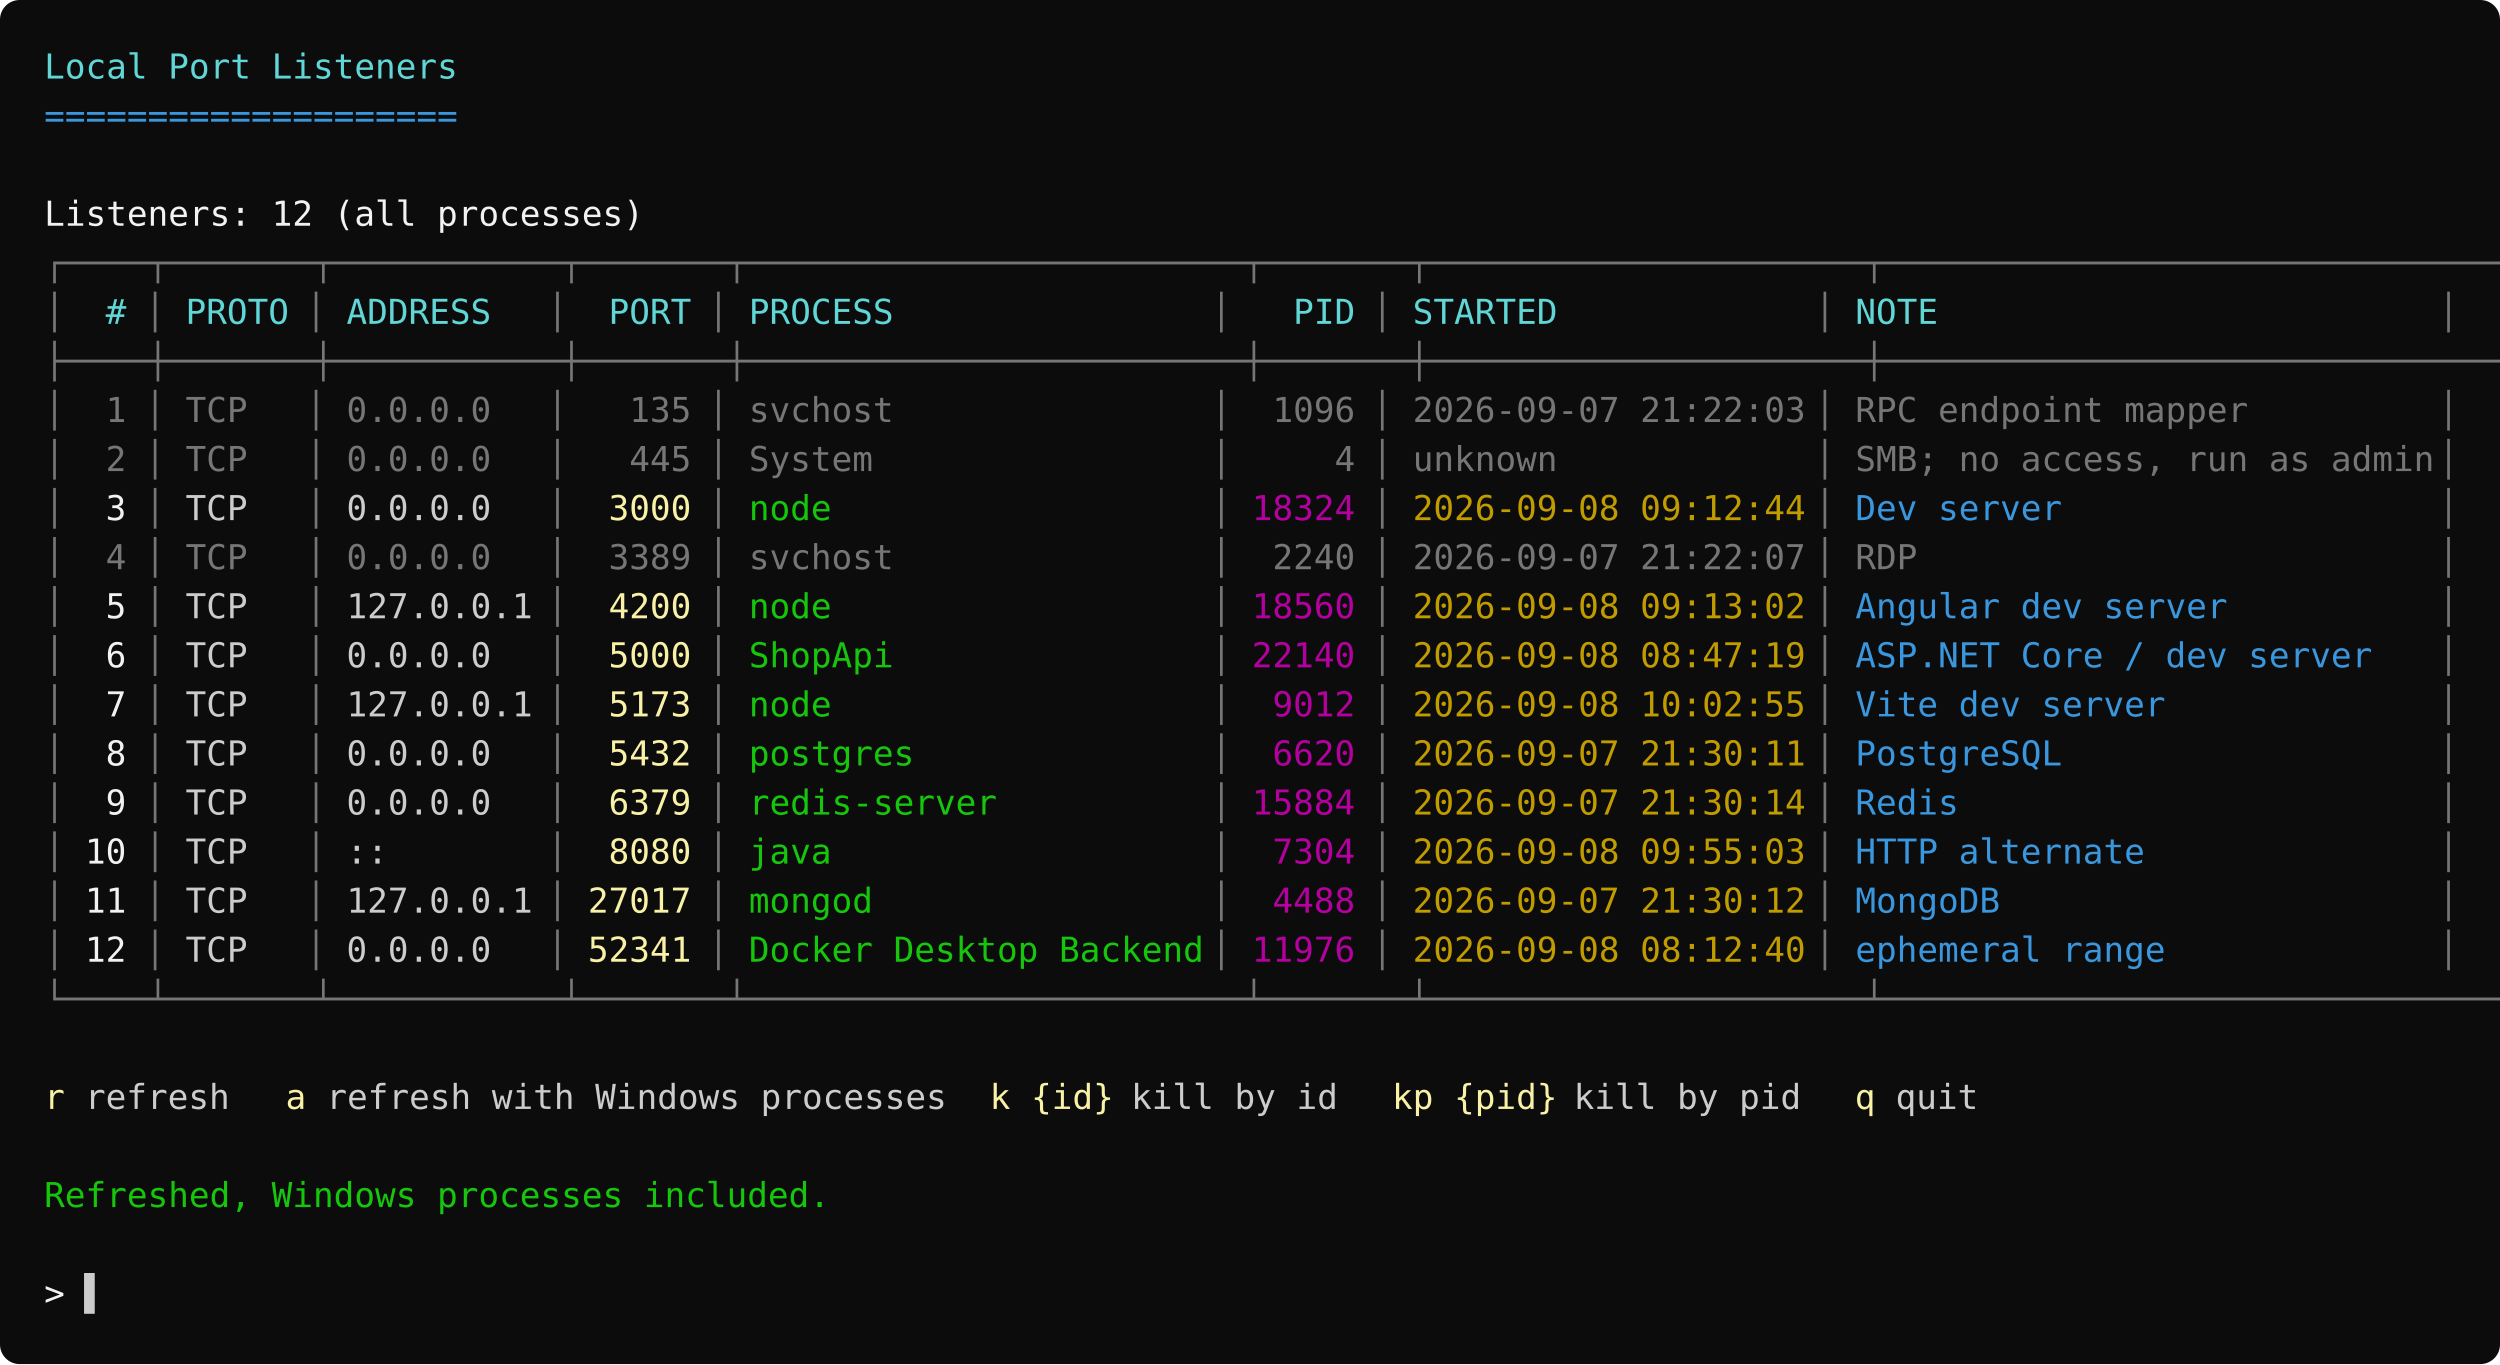
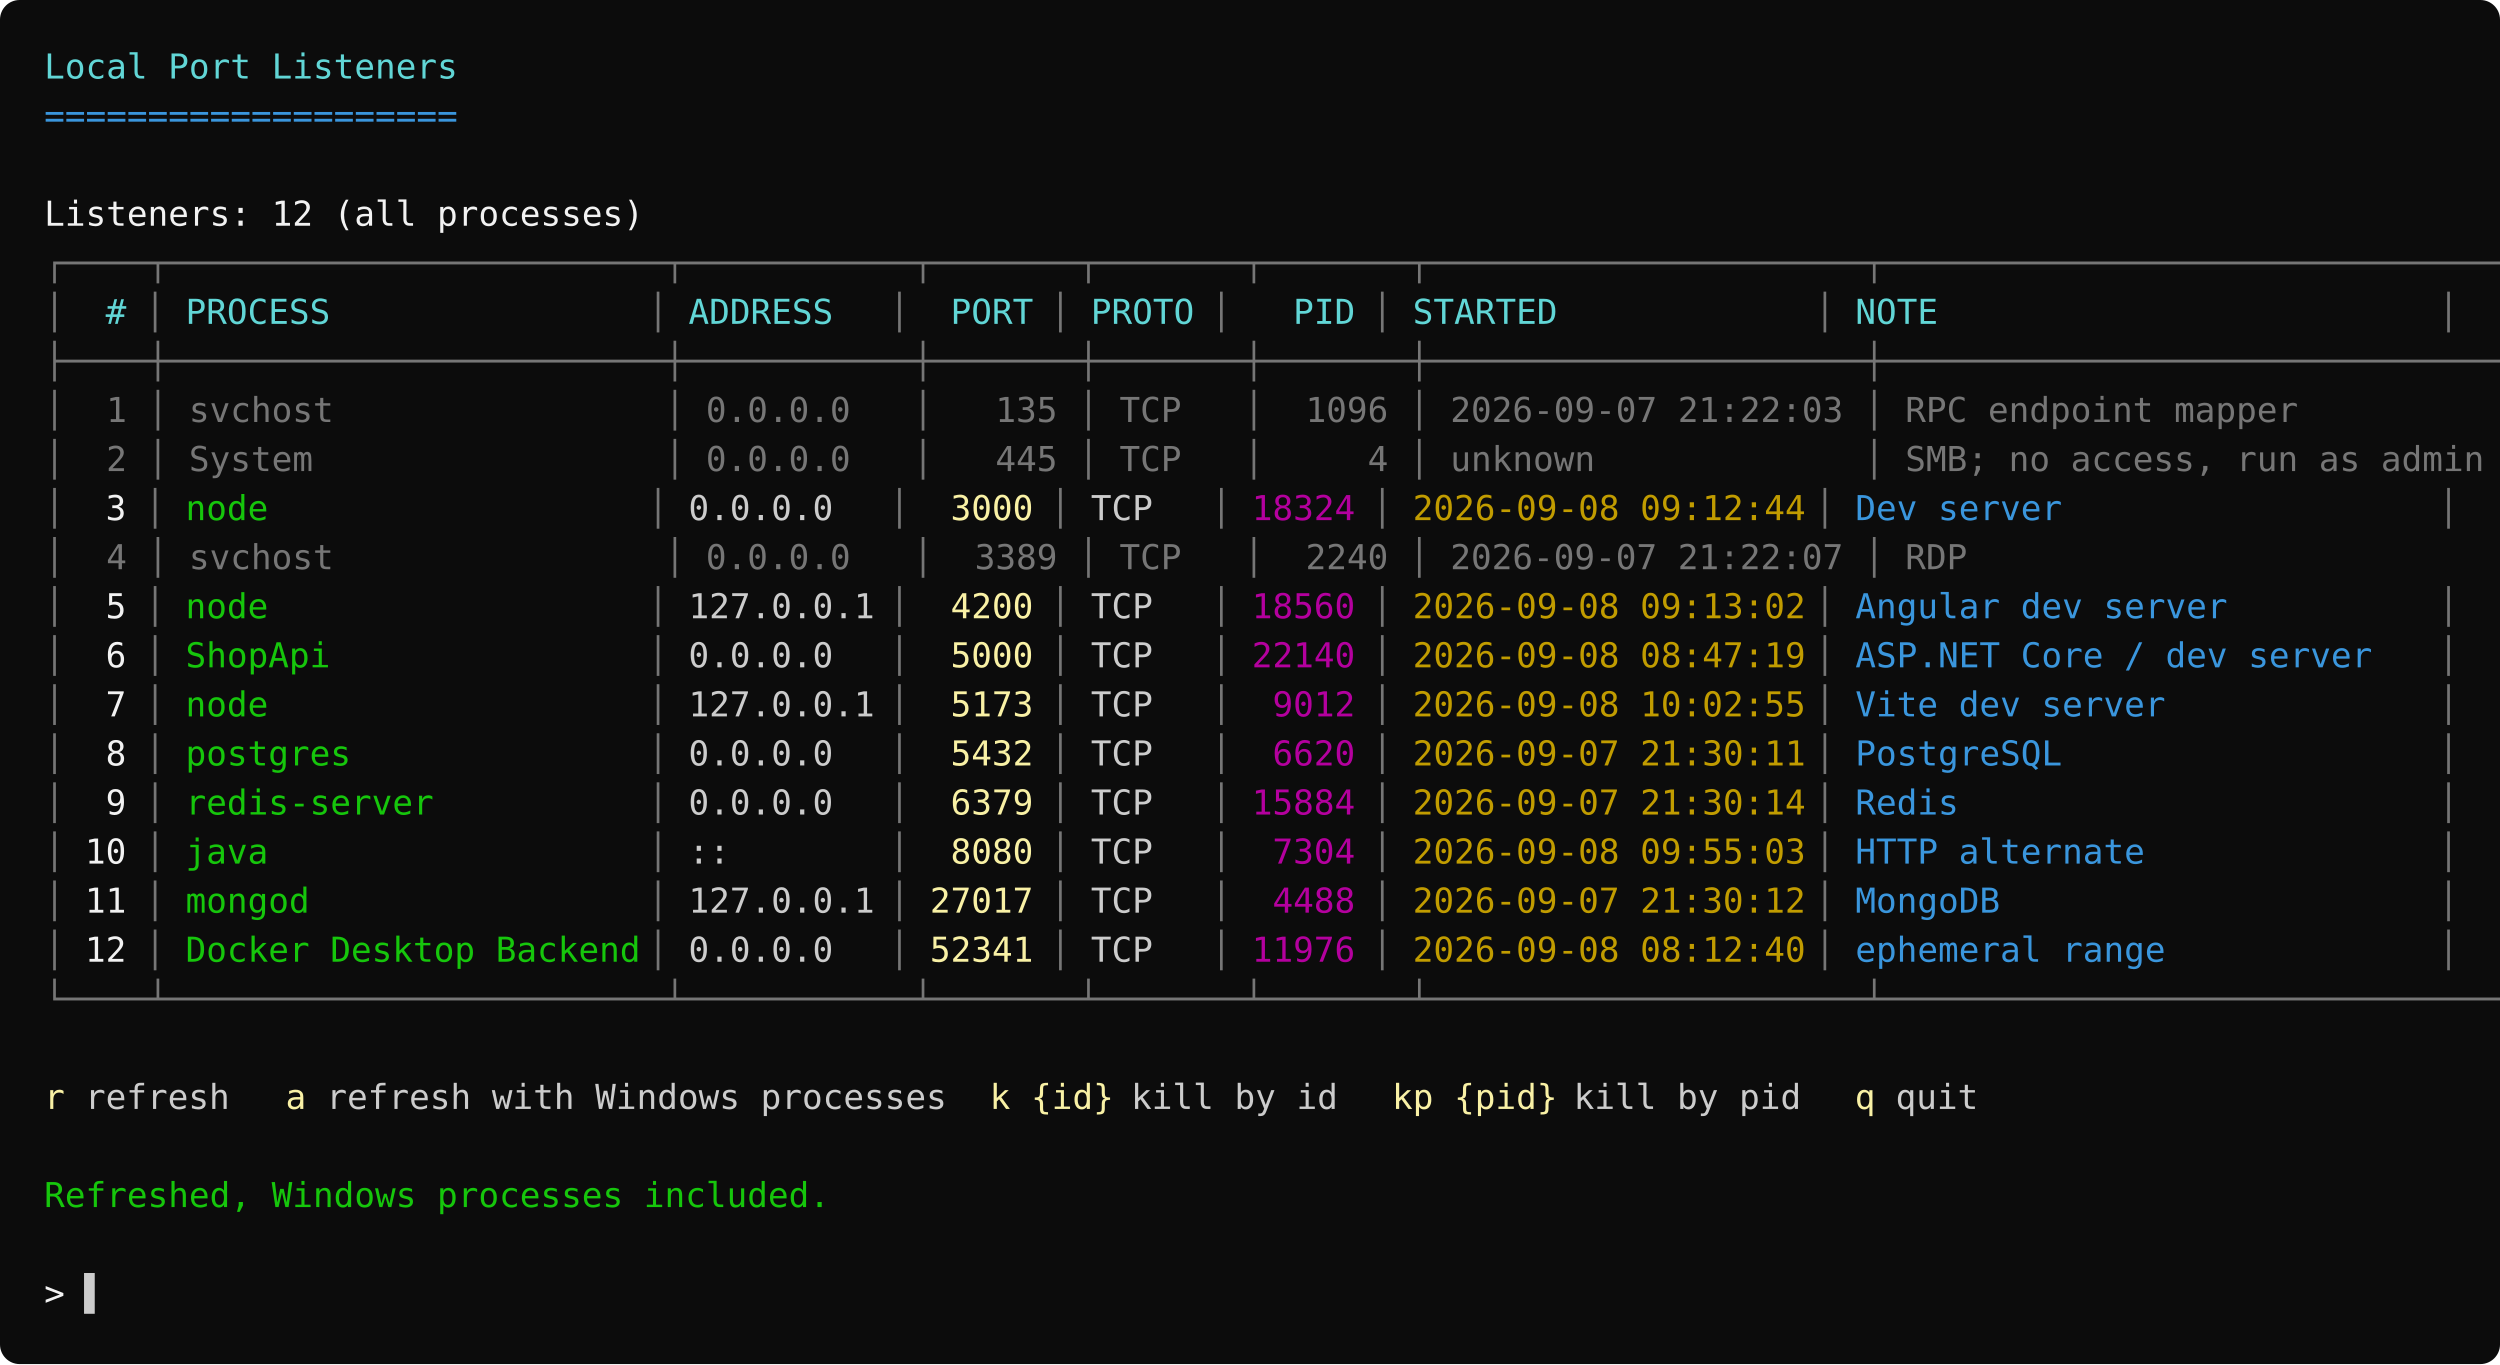
<svg xmlns="http://www.w3.org/2000/svg" width="1019" height="556" viewBox="0 0 1019 556" font-family="Consolas, 'DejaVu Sans Mono', 'Courier New', monospace" font-size="14">
  <rect width="1019" height="556" rx="8" fill="#0C0C0C" />
  <text y="32">
    <tspan x="18.0" textLength="164.0" lengthAdjust="spacing" fill="#61D6D6" xml:space="preserve">Local Port Listeners</tspan>
  </text>
  <text y="52">
    <tspan x="18.0" textLength="164.0" lengthAdjust="spacing" fill="#3A96DD" xml:space="preserve">====================</tspan>
  </text>
  <text y="92">
    <tspan x="18.0" textLength="237.8" lengthAdjust="spacing" fill="#F2F2F2" xml:space="preserve">Listeners: 12 (all processes)</tspan>
  </text>
  <text y="112">
-     <tspan x="18.0" textLength="984.0" lengthAdjust="spacingAndGlyphs" fill="#767676" xml:space="preserve">┌────┬───────┬───────────┬───────┬────────────────────────┬───────┬─────────────────────┬──────────────────────────────┐</tspan>
+     <tspan x="18.0" textLength="984.0" lengthAdjust="spacingAndGlyphs" fill="#767676" xml:space="preserve">┌────┬────────────────────────┬───────────┬───────┬───────┬───────┬─────────────────────┬──────────────────────────────┐</tspan>
  </text>
  <text y="132">
    <tspan x="18.0" textLength="8.2" lengthAdjust="spacing" fill="#767676" xml:space="preserve">│</tspan>
    <tspan x="26.2" textLength="32.8" lengthAdjust="spacing" fill="#61D6D6" xml:space="preserve">  # </tspan>
    <tspan x="59.0" textLength="8.2" lengthAdjust="spacing" fill="#767676" xml:space="preserve">│</tspan>
-     <tspan x="67.2" textLength="57.4" lengthAdjust="spacing" fill="#61D6D6" xml:space="preserve"> PROTO </tspan>
-     <tspan x="124.6" textLength="8.2" lengthAdjust="spacing" fill="#767676" xml:space="preserve">│</tspan>
-     <tspan x="132.8" textLength="90.2" lengthAdjust="spacing" fill="#61D6D6" xml:space="preserve"> ADDRESS   </tspan>
-     <tspan x="223.0" textLength="8.2" lengthAdjust="spacing" fill="#767676" xml:space="preserve">│</tspan>
-     <tspan x="231.2" textLength="57.4" lengthAdjust="spacing" fill="#61D6D6" xml:space="preserve">  PORT </tspan>
-     <tspan x="288.6" textLength="8.2" lengthAdjust="spacing" fill="#767676" xml:space="preserve">│</tspan>
-     <tspan x="296.8" textLength="196.8" lengthAdjust="spacing" fill="#61D6D6" xml:space="preserve"> PROCESS                </tspan>
+     <tspan x="67.2" textLength="196.8" lengthAdjust="spacing" fill="#61D6D6" xml:space="preserve"> PROCESS                </tspan>
+     <tspan x="264.0" textLength="8.2" lengthAdjust="spacing" fill="#767676" xml:space="preserve">│</tspan>
+     <tspan x="272.2" textLength="90.2" lengthAdjust="spacing" fill="#61D6D6" xml:space="preserve"> ADDRESS   </tspan>
+     <tspan x="362.4" textLength="8.2" lengthAdjust="spacing" fill="#767676" xml:space="preserve">│</tspan>
+     <tspan x="370.6" textLength="57.4" lengthAdjust="spacing" fill="#61D6D6" xml:space="preserve">  PORT </tspan>
+     <tspan x="428.0" textLength="8.2" lengthAdjust="spacing" fill="#767676" xml:space="preserve">│</tspan>
+     <tspan x="436.2" textLength="57.4" lengthAdjust="spacing" fill="#61D6D6" xml:space="preserve"> PROTO </tspan>
    <tspan x="493.6" textLength="8.2" lengthAdjust="spacing" fill="#767676" xml:space="preserve">│</tspan>
    <tspan x="501.8" textLength="57.4" lengthAdjust="spacing" fill="#61D6D6" xml:space="preserve">   PID </tspan>
    <tspan x="559.2" textLength="8.2" lengthAdjust="spacing" fill="#767676" xml:space="preserve">│</tspan>
    <tspan x="567.4" textLength="172.2" lengthAdjust="spacing" fill="#61D6D6" xml:space="preserve"> STARTED             </tspan>
    <tspan x="739.6" textLength="8.2" lengthAdjust="spacing" fill="#767676" xml:space="preserve">│</tspan>
    <tspan x="747.8" textLength="246.0" lengthAdjust="spacing" fill="#61D6D6" xml:space="preserve"> NOTE                         </tspan>
    <tspan x="993.8" textLength="8.2" lengthAdjust="spacing" fill="#767676" xml:space="preserve">│</tspan>
  </text>
  <text y="152">
-     <tspan x="18.0" textLength="984.0" lengthAdjust="spacingAndGlyphs" fill="#767676" xml:space="preserve">├────┼───────┼───────────┼───────┼────────────────────────┼───────┼─────────────────────┼──────────────────────────────┤</tspan>
+     <tspan x="18.0" textLength="984.0" lengthAdjust="spacingAndGlyphs" fill="#767676" xml:space="preserve">├────┼────────────────────────┼───────────┼───────┼───────┼───────┼─────────────────────┼──────────────────────────────┤</tspan>
  </text>
  <text y="172">
-     <tspan x="18.0" textLength="8.2" lengthAdjust="spacing" fill="#767676" xml:space="preserve">│</tspan>
-     <tspan x="26.2" textLength="32.8" lengthAdjust="spacing" fill="#767676" xml:space="preserve">  1 </tspan>
-     <tspan x="59.0" textLength="8.2" lengthAdjust="spacing" fill="#767676" xml:space="preserve">│</tspan>
-     <tspan x="67.2" textLength="57.4" lengthAdjust="spacing" fill="#767676" xml:space="preserve"> TCP   </tspan>
-     <tspan x="124.6" textLength="8.2" lengthAdjust="spacing" fill="#767676" xml:space="preserve">│</tspan>
-     <tspan x="132.8" textLength="90.2" lengthAdjust="spacing" fill="#767676" xml:space="preserve"> 0.0.0.0   </tspan>
-     <tspan x="223.0" textLength="8.2" lengthAdjust="spacing" fill="#767676" xml:space="preserve">│</tspan>
-     <tspan x="231.2" textLength="57.4" lengthAdjust="spacing" fill="#767676" xml:space="preserve">   135 </tspan>
-     <tspan x="288.6" textLength="8.2" lengthAdjust="spacing" fill="#767676" xml:space="preserve">│</tspan>
-     <tspan x="296.8" textLength="196.8" lengthAdjust="spacing" fill="#767676" xml:space="preserve"> svchost                </tspan>
-     <tspan x="493.6" textLength="8.2" lengthAdjust="spacing" fill="#767676" xml:space="preserve">│</tspan>
-     <tspan x="501.8" textLength="57.4" lengthAdjust="spacing" fill="#767676" xml:space="preserve">  1096 </tspan>
-     <tspan x="559.2" textLength="8.2" lengthAdjust="spacing" fill="#767676" xml:space="preserve">│</tspan>
-     <tspan x="567.4" textLength="172.2" lengthAdjust="spacing" fill="#767676" xml:space="preserve"> 2026-09-07 21:22:03 </tspan>
-     <tspan x="739.6" textLength="8.2" lengthAdjust="spacing" fill="#767676" xml:space="preserve">│</tspan>
-     <tspan x="747.8" textLength="246.0" lengthAdjust="spacing" fill="#767676" xml:space="preserve"> RPC endpoint mapper          </tspan>
-     <tspan x="993.8" textLength="8.2" lengthAdjust="spacing" fill="#767676" xml:space="preserve">│</tspan>
+     <tspan x="18.0" textLength="984.0" lengthAdjust="spacing" fill="#767676" xml:space="preserve">│  1 │ svchost                │ 0.0.0.0   │   135 │ TCP   │  1096 │ 2026-09-07 21:22:03 │ RPC endpoint mapper          │</tspan>
  </text>
  <text y="192">
-     <tspan x="18.0" textLength="8.2" lengthAdjust="spacing" fill="#767676" xml:space="preserve">│</tspan>
-     <tspan x="26.2" textLength="32.8" lengthAdjust="spacing" fill="#767676" xml:space="preserve">  2 </tspan>
-     <tspan x="59.0" textLength="8.2" lengthAdjust="spacing" fill="#767676" xml:space="preserve">│</tspan>
-     <tspan x="67.2" textLength="57.4" lengthAdjust="spacing" fill="#767676" xml:space="preserve"> TCP   </tspan>
-     <tspan x="124.6" textLength="8.2" lengthAdjust="spacing" fill="#767676" xml:space="preserve">│</tspan>
-     <tspan x="132.8" textLength="90.2" lengthAdjust="spacing" fill="#767676" xml:space="preserve"> 0.0.0.0   </tspan>
-     <tspan x="223.0" textLength="8.2" lengthAdjust="spacing" fill="#767676" xml:space="preserve">│</tspan>
-     <tspan x="231.2" textLength="57.4" lengthAdjust="spacing" fill="#767676" xml:space="preserve">   445 </tspan>
-     <tspan x="288.6" textLength="8.2" lengthAdjust="spacing" fill="#767676" xml:space="preserve">│</tspan>
-     <tspan x="296.8" textLength="196.8" lengthAdjust="spacing" fill="#767676" xml:space="preserve"> System                 </tspan>
-     <tspan x="493.6" textLength="8.2" lengthAdjust="spacing" fill="#767676" xml:space="preserve">│</tspan>
-     <tspan x="501.8" textLength="57.4" lengthAdjust="spacing" fill="#767676" xml:space="preserve">     4 </tspan>
-     <tspan x="559.2" textLength="8.2" lengthAdjust="spacing" fill="#767676" xml:space="preserve">│</tspan>
-     <tspan x="567.4" textLength="172.2" lengthAdjust="spacing" fill="#767676" xml:space="preserve"> unknown             </tspan>
-     <tspan x="739.6" textLength="8.2" lengthAdjust="spacing" fill="#767676" xml:space="preserve">│</tspan>
-     <tspan x="747.8" textLength="246.0" lengthAdjust="spacing" fill="#767676" xml:space="preserve"> SMB; no access, run as admin </tspan>
-     <tspan x="993.8" textLength="8.2" lengthAdjust="spacing" fill="#767676" xml:space="preserve">│</tspan>
+     <tspan x="18.0" textLength="984.0" lengthAdjust="spacing" fill="#767676" xml:space="preserve">│  2 │ System                 │ 0.0.0.0   │   445 │ TCP   │     4 │ unknown             │ SMB; no access, run as admin │</tspan>
  </text>
  <text y="212">
    <tspan x="18.0" textLength="8.2" lengthAdjust="spacing" fill="#767676" xml:space="preserve">│</tspan>
    <tspan x="26.2" textLength="32.8" lengthAdjust="spacing" fill="#F2F2F2" xml:space="preserve">  3 </tspan>
    <tspan x="59.0" textLength="8.2" lengthAdjust="spacing" fill="#767676" xml:space="preserve">│</tspan>
-     <tspan x="67.2" textLength="57.4" lengthAdjust="spacing" fill="#CCCCCC" xml:space="preserve"> TCP   </tspan>
-     <tspan x="124.6" textLength="8.2" lengthAdjust="spacing" fill="#767676" xml:space="preserve">│</tspan>
-     <tspan x="132.8" textLength="90.2" lengthAdjust="spacing" fill="#CCCCCC" xml:space="preserve"> 0.0.0.0   </tspan>
-     <tspan x="223.0" textLength="8.2" lengthAdjust="spacing" fill="#767676" xml:space="preserve">│</tspan>
-     <tspan x="231.2" textLength="57.4" lengthAdjust="spacing" fill="#F9F1A5" xml:space="preserve">  3000 </tspan>
-     <tspan x="288.6" textLength="8.2" lengthAdjust="spacing" fill="#767676" xml:space="preserve">│</tspan>
-     <tspan x="296.8" textLength="196.8" lengthAdjust="spacing" fill="#16C60C" xml:space="preserve"> node                   </tspan>
+     <tspan x="67.2" textLength="196.8" lengthAdjust="spacing" fill="#16C60C" xml:space="preserve"> node                   </tspan>
+     <tspan x="264.0" textLength="8.2" lengthAdjust="spacing" fill="#767676" xml:space="preserve">│</tspan>
+     <tspan x="272.2" textLength="90.2" lengthAdjust="spacing" fill="#CCCCCC" xml:space="preserve"> 0.0.0.0   </tspan>
+     <tspan x="362.4" textLength="8.2" lengthAdjust="spacing" fill="#767676" xml:space="preserve">│</tspan>
+     <tspan x="370.6" textLength="57.4" lengthAdjust="spacing" fill="#F9F1A5" xml:space="preserve">  3000 </tspan>
+     <tspan x="428.0" textLength="8.2" lengthAdjust="spacing" fill="#767676" xml:space="preserve">│</tspan>
+     <tspan x="436.2" textLength="57.4" lengthAdjust="spacing" fill="#CCCCCC" xml:space="preserve"> TCP   </tspan>
    <tspan x="493.6" textLength="8.2" lengthAdjust="spacing" fill="#767676" xml:space="preserve">│</tspan>
    <tspan x="501.8" textLength="57.4" lengthAdjust="spacing" fill="#B4009E" xml:space="preserve"> 18324 </tspan>
    <tspan x="559.2" textLength="8.2" lengthAdjust="spacing" fill="#767676" xml:space="preserve">│</tspan>
    <tspan x="567.4" textLength="172.2" lengthAdjust="spacing" fill="#C19C00" xml:space="preserve"> 2026-09-08 09:12:44 </tspan>
    <tspan x="739.6" textLength="8.2" lengthAdjust="spacing" fill="#767676" xml:space="preserve">│</tspan>
    <tspan x="747.8" textLength="246.0" lengthAdjust="spacing" fill="#3A96DD" xml:space="preserve"> Dev server                   </tspan>
    <tspan x="993.8" textLength="8.2" lengthAdjust="spacing" fill="#767676" xml:space="preserve">│</tspan>
  </text>
  <text y="232">
-     <tspan x="18.0" textLength="8.2" lengthAdjust="spacing" fill="#767676" xml:space="preserve">│</tspan>
-     <tspan x="26.2" textLength="32.8" lengthAdjust="spacing" fill="#767676" xml:space="preserve">  4 </tspan>
-     <tspan x="59.0" textLength="8.2" lengthAdjust="spacing" fill="#767676" xml:space="preserve">│</tspan>
-     <tspan x="67.2" textLength="57.4" lengthAdjust="spacing" fill="#767676" xml:space="preserve"> TCP   </tspan>
-     <tspan x="124.6" textLength="8.2" lengthAdjust="spacing" fill="#767676" xml:space="preserve">│</tspan>
-     <tspan x="132.8" textLength="90.2" lengthAdjust="spacing" fill="#767676" xml:space="preserve"> 0.0.0.0   </tspan>
-     <tspan x="223.0" textLength="8.2" lengthAdjust="spacing" fill="#767676" xml:space="preserve">│</tspan>
-     <tspan x="231.2" textLength="57.4" lengthAdjust="spacing" fill="#767676" xml:space="preserve">  3389 </tspan>
-     <tspan x="288.6" textLength="8.2" lengthAdjust="spacing" fill="#767676" xml:space="preserve">│</tspan>
-     <tspan x="296.8" textLength="196.8" lengthAdjust="spacing" fill="#767676" xml:space="preserve"> svchost                </tspan>
-     <tspan x="493.6" textLength="8.2" lengthAdjust="spacing" fill="#767676" xml:space="preserve">│</tspan>
-     <tspan x="501.8" textLength="57.4" lengthAdjust="spacing" fill="#767676" xml:space="preserve">  2240 </tspan>
-     <tspan x="559.2" textLength="8.2" lengthAdjust="spacing" fill="#767676" xml:space="preserve">│</tspan>
-     <tspan x="567.4" textLength="172.2" lengthAdjust="spacing" fill="#767676" xml:space="preserve"> 2026-09-07 21:22:07 </tspan>
-     <tspan x="739.6" textLength="8.2" lengthAdjust="spacing" fill="#767676" xml:space="preserve">│</tspan>
-     <tspan x="747.8" textLength="246.0" lengthAdjust="spacing" fill="#767676" xml:space="preserve"> RDP                          </tspan>
-     <tspan x="993.8" textLength="8.2" lengthAdjust="spacing" fill="#767676" xml:space="preserve">│</tspan>
+     <tspan x="18.0" textLength="984.0" lengthAdjust="spacing" fill="#767676" xml:space="preserve">│  4 │ svchost                │ 0.0.0.0   │  3389 │ TCP   │  2240 │ 2026-09-07 21:22:07 │ RDP                          │</tspan>
  </text>
  <text y="252">
    <tspan x="18.0" textLength="8.2" lengthAdjust="spacing" fill="#767676" xml:space="preserve">│</tspan>
    <tspan x="26.2" textLength="32.8" lengthAdjust="spacing" fill="#F2F2F2" xml:space="preserve">  5 </tspan>
    <tspan x="59.0" textLength="8.2" lengthAdjust="spacing" fill="#767676" xml:space="preserve">│</tspan>
-     <tspan x="67.2" textLength="57.4" lengthAdjust="spacing" fill="#CCCCCC" xml:space="preserve"> TCP   </tspan>
-     <tspan x="124.6" textLength="8.2" lengthAdjust="spacing" fill="#767676" xml:space="preserve">│</tspan>
-     <tspan x="132.8" textLength="90.2" lengthAdjust="spacing" fill="#CCCCCC" xml:space="preserve"> 127.0.0.1 </tspan>
-     <tspan x="223.0" textLength="8.2" lengthAdjust="spacing" fill="#767676" xml:space="preserve">│</tspan>
-     <tspan x="231.2" textLength="57.4" lengthAdjust="spacing" fill="#F9F1A5" xml:space="preserve">  4200 </tspan>
-     <tspan x="288.6" textLength="8.2" lengthAdjust="spacing" fill="#767676" xml:space="preserve">│</tspan>
-     <tspan x="296.8" textLength="196.8" lengthAdjust="spacing" fill="#16C60C" xml:space="preserve"> node                   </tspan>
+     <tspan x="67.2" textLength="196.8" lengthAdjust="spacing" fill="#16C60C" xml:space="preserve"> node                   </tspan>
+     <tspan x="264.0" textLength="8.2" lengthAdjust="spacing" fill="#767676" xml:space="preserve">│</tspan>
+     <tspan x="272.2" textLength="90.2" lengthAdjust="spacing" fill="#CCCCCC" xml:space="preserve"> 127.0.0.1 </tspan>
+     <tspan x="362.4" textLength="8.2" lengthAdjust="spacing" fill="#767676" xml:space="preserve">│</tspan>
+     <tspan x="370.6" textLength="57.4" lengthAdjust="spacing" fill="#F9F1A5" xml:space="preserve">  4200 </tspan>
+     <tspan x="428.0" textLength="8.2" lengthAdjust="spacing" fill="#767676" xml:space="preserve">│</tspan>
+     <tspan x="436.2" textLength="57.4" lengthAdjust="spacing" fill="#CCCCCC" xml:space="preserve"> TCP   </tspan>
    <tspan x="493.6" textLength="8.2" lengthAdjust="spacing" fill="#767676" xml:space="preserve">│</tspan>
    <tspan x="501.8" textLength="57.4" lengthAdjust="spacing" fill="#B4009E" xml:space="preserve"> 18560 </tspan>
    <tspan x="559.2" textLength="8.2" lengthAdjust="spacing" fill="#767676" xml:space="preserve">│</tspan>
    <tspan x="567.4" textLength="172.2" lengthAdjust="spacing" fill="#C19C00" xml:space="preserve"> 2026-09-08 09:13:02 </tspan>
    <tspan x="739.6" textLength="8.2" lengthAdjust="spacing" fill="#767676" xml:space="preserve">│</tspan>
    <tspan x="747.8" textLength="246.0" lengthAdjust="spacing" fill="#3A96DD" xml:space="preserve"> Angular dev server           </tspan>
    <tspan x="993.8" textLength="8.2" lengthAdjust="spacing" fill="#767676" xml:space="preserve">│</tspan>
  </text>
  <text y="272">
    <tspan x="18.0" textLength="8.2" lengthAdjust="spacing" fill="#767676" xml:space="preserve">│</tspan>
    <tspan x="26.2" textLength="32.8" lengthAdjust="spacing" fill="#F2F2F2" xml:space="preserve">  6 </tspan>
    <tspan x="59.0" textLength="8.2" lengthAdjust="spacing" fill="#767676" xml:space="preserve">│</tspan>
-     <tspan x="67.2" textLength="57.4" lengthAdjust="spacing" fill="#CCCCCC" xml:space="preserve"> TCP   </tspan>
-     <tspan x="124.6" textLength="8.2" lengthAdjust="spacing" fill="#767676" xml:space="preserve">│</tspan>
-     <tspan x="132.8" textLength="90.2" lengthAdjust="spacing" fill="#CCCCCC" xml:space="preserve"> 0.0.0.0   </tspan>
-     <tspan x="223.0" textLength="8.2" lengthAdjust="spacing" fill="#767676" xml:space="preserve">│</tspan>
-     <tspan x="231.2" textLength="57.4" lengthAdjust="spacing" fill="#F9F1A5" xml:space="preserve">  5000 </tspan>
-     <tspan x="288.6" textLength="8.2" lengthAdjust="spacing" fill="#767676" xml:space="preserve">│</tspan>
-     <tspan x="296.8" textLength="196.8" lengthAdjust="spacing" fill="#16C60C" xml:space="preserve"> ShopApi                </tspan>
+     <tspan x="67.2" textLength="196.8" lengthAdjust="spacing" fill="#16C60C" xml:space="preserve"> ShopApi                </tspan>
+     <tspan x="264.0" textLength="8.2" lengthAdjust="spacing" fill="#767676" xml:space="preserve">│</tspan>
+     <tspan x="272.2" textLength="90.2" lengthAdjust="spacing" fill="#CCCCCC" xml:space="preserve"> 0.0.0.0   </tspan>
+     <tspan x="362.4" textLength="8.2" lengthAdjust="spacing" fill="#767676" xml:space="preserve">│</tspan>
+     <tspan x="370.6" textLength="57.4" lengthAdjust="spacing" fill="#F9F1A5" xml:space="preserve">  5000 </tspan>
+     <tspan x="428.0" textLength="8.2" lengthAdjust="spacing" fill="#767676" xml:space="preserve">│</tspan>
+     <tspan x="436.2" textLength="57.4" lengthAdjust="spacing" fill="#CCCCCC" xml:space="preserve"> TCP   </tspan>
    <tspan x="493.6" textLength="8.2" lengthAdjust="spacing" fill="#767676" xml:space="preserve">│</tspan>
    <tspan x="501.8" textLength="57.4" lengthAdjust="spacing" fill="#B4009E" xml:space="preserve"> 22140 </tspan>
    <tspan x="559.2" textLength="8.2" lengthAdjust="spacing" fill="#767676" xml:space="preserve">│</tspan>
    <tspan x="567.4" textLength="172.2" lengthAdjust="spacing" fill="#C19C00" xml:space="preserve"> 2026-09-08 08:47:19 </tspan>
    <tspan x="739.6" textLength="8.2" lengthAdjust="spacing" fill="#767676" xml:space="preserve">│</tspan>
    <tspan x="747.8" textLength="246.0" lengthAdjust="spacing" fill="#3A96DD" xml:space="preserve"> ASP.NET Core / dev server    </tspan>
    <tspan x="993.8" textLength="8.2" lengthAdjust="spacing" fill="#767676" xml:space="preserve">│</tspan>
  </text>
  <text y="292">
    <tspan x="18.0" textLength="8.2" lengthAdjust="spacing" fill="#767676" xml:space="preserve">│</tspan>
    <tspan x="26.2" textLength="32.8" lengthAdjust="spacing" fill="#F2F2F2" xml:space="preserve">  7 </tspan>
    <tspan x="59.0" textLength="8.2" lengthAdjust="spacing" fill="#767676" xml:space="preserve">│</tspan>
-     <tspan x="67.2" textLength="57.4" lengthAdjust="spacing" fill="#CCCCCC" xml:space="preserve"> TCP   </tspan>
-     <tspan x="124.6" textLength="8.2" lengthAdjust="spacing" fill="#767676" xml:space="preserve">│</tspan>
-     <tspan x="132.8" textLength="90.2" lengthAdjust="spacing" fill="#CCCCCC" xml:space="preserve"> 127.0.0.1 </tspan>
-     <tspan x="223.0" textLength="8.2" lengthAdjust="spacing" fill="#767676" xml:space="preserve">│</tspan>
-     <tspan x="231.2" textLength="57.4" lengthAdjust="spacing" fill="#F9F1A5" xml:space="preserve">  5173 </tspan>
-     <tspan x="288.6" textLength="8.2" lengthAdjust="spacing" fill="#767676" xml:space="preserve">│</tspan>
-     <tspan x="296.8" textLength="196.8" lengthAdjust="spacing" fill="#16C60C" xml:space="preserve"> node                   </tspan>
+     <tspan x="67.2" textLength="196.8" lengthAdjust="spacing" fill="#16C60C" xml:space="preserve"> node                   </tspan>
+     <tspan x="264.0" textLength="8.2" lengthAdjust="spacing" fill="#767676" xml:space="preserve">│</tspan>
+     <tspan x="272.2" textLength="90.2" lengthAdjust="spacing" fill="#CCCCCC" xml:space="preserve"> 127.0.0.1 </tspan>
+     <tspan x="362.4" textLength="8.2" lengthAdjust="spacing" fill="#767676" xml:space="preserve">│</tspan>
+     <tspan x="370.6" textLength="57.4" lengthAdjust="spacing" fill="#F9F1A5" xml:space="preserve">  5173 </tspan>
+     <tspan x="428.0" textLength="8.2" lengthAdjust="spacing" fill="#767676" xml:space="preserve">│</tspan>
+     <tspan x="436.2" textLength="57.4" lengthAdjust="spacing" fill="#CCCCCC" xml:space="preserve"> TCP   </tspan>
    <tspan x="493.6" textLength="8.2" lengthAdjust="spacing" fill="#767676" xml:space="preserve">│</tspan>
    <tspan x="501.8" textLength="57.4" lengthAdjust="spacing" fill="#B4009E" xml:space="preserve">  9012 </tspan>
    <tspan x="559.2" textLength="8.2" lengthAdjust="spacing" fill="#767676" xml:space="preserve">│</tspan>
    <tspan x="567.4" textLength="172.2" lengthAdjust="spacing" fill="#C19C00" xml:space="preserve"> 2026-09-08 10:02:55 </tspan>
    <tspan x="739.6" textLength="8.2" lengthAdjust="spacing" fill="#767676" xml:space="preserve">│</tspan>
    <tspan x="747.8" textLength="246.0" lengthAdjust="spacing" fill="#3A96DD" xml:space="preserve"> Vite dev server              </tspan>
    <tspan x="993.8" textLength="8.2" lengthAdjust="spacing" fill="#767676" xml:space="preserve">│</tspan>
  </text>
  <text y="312">
    <tspan x="18.0" textLength="8.2" lengthAdjust="spacing" fill="#767676" xml:space="preserve">│</tspan>
    <tspan x="26.2" textLength="32.8" lengthAdjust="spacing" fill="#F2F2F2" xml:space="preserve">  8 </tspan>
    <tspan x="59.0" textLength="8.2" lengthAdjust="spacing" fill="#767676" xml:space="preserve">│</tspan>
-     <tspan x="67.2" textLength="57.4" lengthAdjust="spacing" fill="#CCCCCC" xml:space="preserve"> TCP   </tspan>
-     <tspan x="124.6" textLength="8.2" lengthAdjust="spacing" fill="#767676" xml:space="preserve">│</tspan>
-     <tspan x="132.8" textLength="90.2" lengthAdjust="spacing" fill="#CCCCCC" xml:space="preserve"> 0.0.0.0   </tspan>
-     <tspan x="223.0" textLength="8.2" lengthAdjust="spacing" fill="#767676" xml:space="preserve">│</tspan>
-     <tspan x="231.2" textLength="57.4" lengthAdjust="spacing" fill="#F9F1A5" xml:space="preserve">  5432 </tspan>
-     <tspan x="288.6" textLength="8.2" lengthAdjust="spacing" fill="#767676" xml:space="preserve">│</tspan>
-     <tspan x="296.8" textLength="196.8" lengthAdjust="spacing" fill="#16C60C" xml:space="preserve"> postgres               </tspan>
+     <tspan x="67.2" textLength="196.8" lengthAdjust="spacing" fill="#16C60C" xml:space="preserve"> postgres               </tspan>
+     <tspan x="264.0" textLength="8.2" lengthAdjust="spacing" fill="#767676" xml:space="preserve">│</tspan>
+     <tspan x="272.2" textLength="90.2" lengthAdjust="spacing" fill="#CCCCCC" xml:space="preserve"> 0.0.0.0   </tspan>
+     <tspan x="362.4" textLength="8.2" lengthAdjust="spacing" fill="#767676" xml:space="preserve">│</tspan>
+     <tspan x="370.6" textLength="57.4" lengthAdjust="spacing" fill="#F9F1A5" xml:space="preserve">  5432 </tspan>
+     <tspan x="428.0" textLength="8.2" lengthAdjust="spacing" fill="#767676" xml:space="preserve">│</tspan>
+     <tspan x="436.2" textLength="57.4" lengthAdjust="spacing" fill="#CCCCCC" xml:space="preserve"> TCP   </tspan>
    <tspan x="493.6" textLength="8.2" lengthAdjust="spacing" fill="#767676" xml:space="preserve">│</tspan>
    <tspan x="501.8" textLength="57.4" lengthAdjust="spacing" fill="#B4009E" xml:space="preserve">  6620 </tspan>
    <tspan x="559.2" textLength="8.2" lengthAdjust="spacing" fill="#767676" xml:space="preserve">│</tspan>
    <tspan x="567.4" textLength="172.2" lengthAdjust="spacing" fill="#C19C00" xml:space="preserve"> 2026-09-07 21:30:11 </tspan>
    <tspan x="739.6" textLength="8.2" lengthAdjust="spacing" fill="#767676" xml:space="preserve">│</tspan>
    <tspan x="747.8" textLength="246.0" lengthAdjust="spacing" fill="#3A96DD" xml:space="preserve"> PostgreSQL                   </tspan>
    <tspan x="993.8" textLength="8.2" lengthAdjust="spacing" fill="#767676" xml:space="preserve">│</tspan>
  </text>
  <text y="332">
    <tspan x="18.0" textLength="8.2" lengthAdjust="spacing" fill="#767676" xml:space="preserve">│</tspan>
    <tspan x="26.2" textLength="32.8" lengthAdjust="spacing" fill="#F2F2F2" xml:space="preserve">  9 </tspan>
    <tspan x="59.0" textLength="8.2" lengthAdjust="spacing" fill="#767676" xml:space="preserve">│</tspan>
-     <tspan x="67.2" textLength="57.4" lengthAdjust="spacing" fill="#CCCCCC" xml:space="preserve"> TCP   </tspan>
-     <tspan x="124.6" textLength="8.2" lengthAdjust="spacing" fill="#767676" xml:space="preserve">│</tspan>
-     <tspan x="132.8" textLength="90.2" lengthAdjust="spacing" fill="#CCCCCC" xml:space="preserve"> 0.0.0.0   </tspan>
-     <tspan x="223.0" textLength="8.2" lengthAdjust="spacing" fill="#767676" xml:space="preserve">│</tspan>
-     <tspan x="231.2" textLength="57.4" lengthAdjust="spacing" fill="#F9F1A5" xml:space="preserve">  6379 </tspan>
-     <tspan x="288.6" textLength="8.2" lengthAdjust="spacing" fill="#767676" xml:space="preserve">│</tspan>
-     <tspan x="296.8" textLength="196.8" lengthAdjust="spacing" fill="#16C60C" xml:space="preserve"> redis-server           </tspan>
+     <tspan x="67.2" textLength="196.8" lengthAdjust="spacing" fill="#16C60C" xml:space="preserve"> redis-server           </tspan>
+     <tspan x="264.0" textLength="8.2" lengthAdjust="spacing" fill="#767676" xml:space="preserve">│</tspan>
+     <tspan x="272.2" textLength="90.2" lengthAdjust="spacing" fill="#CCCCCC" xml:space="preserve"> 0.0.0.0   </tspan>
+     <tspan x="362.4" textLength="8.2" lengthAdjust="spacing" fill="#767676" xml:space="preserve">│</tspan>
+     <tspan x="370.6" textLength="57.4" lengthAdjust="spacing" fill="#F9F1A5" xml:space="preserve">  6379 </tspan>
+     <tspan x="428.0" textLength="8.2" lengthAdjust="spacing" fill="#767676" xml:space="preserve">│</tspan>
+     <tspan x="436.2" textLength="57.4" lengthAdjust="spacing" fill="#CCCCCC" xml:space="preserve"> TCP   </tspan>
    <tspan x="493.6" textLength="8.2" lengthAdjust="spacing" fill="#767676" xml:space="preserve">│</tspan>
    <tspan x="501.8" textLength="57.4" lengthAdjust="spacing" fill="#B4009E" xml:space="preserve"> 15884 </tspan>
    <tspan x="559.2" textLength="8.2" lengthAdjust="spacing" fill="#767676" xml:space="preserve">│</tspan>
    <tspan x="567.4" textLength="172.2" lengthAdjust="spacing" fill="#C19C00" xml:space="preserve"> 2026-09-07 21:30:14 </tspan>
    <tspan x="739.6" textLength="8.2" lengthAdjust="spacing" fill="#767676" xml:space="preserve">│</tspan>
    <tspan x="747.8" textLength="246.0" lengthAdjust="spacing" fill="#3A96DD" xml:space="preserve"> Redis                        </tspan>
    <tspan x="993.8" textLength="8.2" lengthAdjust="spacing" fill="#767676" xml:space="preserve">│</tspan>
  </text>
  <text y="352">
    <tspan x="18.0" textLength="8.2" lengthAdjust="spacing" fill="#767676" xml:space="preserve">│</tspan>
    <tspan x="26.2" textLength="32.8" lengthAdjust="spacing" fill="#F2F2F2" xml:space="preserve"> 10 </tspan>
    <tspan x="59.0" textLength="8.2" lengthAdjust="spacing" fill="#767676" xml:space="preserve">│</tspan>
-     <tspan x="67.2" textLength="57.4" lengthAdjust="spacing" fill="#CCCCCC" xml:space="preserve"> TCP   </tspan>
-     <tspan x="124.6" textLength="8.2" lengthAdjust="spacing" fill="#767676" xml:space="preserve">│</tspan>
-     <tspan x="132.8" textLength="90.2" lengthAdjust="spacing" fill="#CCCCCC" xml:space="preserve"> ::        </tspan>
-     <tspan x="223.0" textLength="8.2" lengthAdjust="spacing" fill="#767676" xml:space="preserve">│</tspan>
-     <tspan x="231.2" textLength="57.4" lengthAdjust="spacing" fill="#F9F1A5" xml:space="preserve">  8080 </tspan>
-     <tspan x="288.6" textLength="8.2" lengthAdjust="spacing" fill="#767676" xml:space="preserve">│</tspan>
-     <tspan x="296.8" textLength="196.8" lengthAdjust="spacing" fill="#16C60C" xml:space="preserve"> java                   </tspan>
+     <tspan x="67.2" textLength="196.8" lengthAdjust="spacing" fill="#16C60C" xml:space="preserve"> java                   </tspan>
+     <tspan x="264.0" textLength="8.2" lengthAdjust="spacing" fill="#767676" xml:space="preserve">│</tspan>
+     <tspan x="272.2" textLength="90.2" lengthAdjust="spacing" fill="#CCCCCC" xml:space="preserve"> ::        </tspan>
+     <tspan x="362.4" textLength="8.2" lengthAdjust="spacing" fill="#767676" xml:space="preserve">│</tspan>
+     <tspan x="370.6" textLength="57.4" lengthAdjust="spacing" fill="#F9F1A5" xml:space="preserve">  8080 </tspan>
+     <tspan x="428.0" textLength="8.2" lengthAdjust="spacing" fill="#767676" xml:space="preserve">│</tspan>
+     <tspan x="436.2" textLength="57.4" lengthAdjust="spacing" fill="#CCCCCC" xml:space="preserve"> TCP   </tspan>
    <tspan x="493.6" textLength="8.2" lengthAdjust="spacing" fill="#767676" xml:space="preserve">│</tspan>
    <tspan x="501.8" textLength="57.4" lengthAdjust="spacing" fill="#B4009E" xml:space="preserve">  7304 </tspan>
    <tspan x="559.2" textLength="8.2" lengthAdjust="spacing" fill="#767676" xml:space="preserve">│</tspan>
    <tspan x="567.4" textLength="172.2" lengthAdjust="spacing" fill="#C19C00" xml:space="preserve"> 2026-09-08 09:55:03 </tspan>
    <tspan x="739.6" textLength="8.2" lengthAdjust="spacing" fill="#767676" xml:space="preserve">│</tspan>
    <tspan x="747.8" textLength="246.0" lengthAdjust="spacing" fill="#3A96DD" xml:space="preserve"> HTTP alternate               </tspan>
    <tspan x="993.8" textLength="8.2" lengthAdjust="spacing" fill="#767676" xml:space="preserve">│</tspan>
  </text>
  <text y="372">
    <tspan x="18.0" textLength="8.2" lengthAdjust="spacing" fill="#767676" xml:space="preserve">│</tspan>
    <tspan x="26.2" textLength="32.8" lengthAdjust="spacing" fill="#F2F2F2" xml:space="preserve"> 11 </tspan>
    <tspan x="59.0" textLength="8.2" lengthAdjust="spacing" fill="#767676" xml:space="preserve">│</tspan>
-     <tspan x="67.2" textLength="57.4" lengthAdjust="spacing" fill="#CCCCCC" xml:space="preserve"> TCP   </tspan>
-     <tspan x="124.6" textLength="8.2" lengthAdjust="spacing" fill="#767676" xml:space="preserve">│</tspan>
-     <tspan x="132.8" textLength="90.2" lengthAdjust="spacing" fill="#CCCCCC" xml:space="preserve"> 127.0.0.1 </tspan>
-     <tspan x="223.0" textLength="8.2" lengthAdjust="spacing" fill="#767676" xml:space="preserve">│</tspan>
-     <tspan x="231.2" textLength="57.4" lengthAdjust="spacing" fill="#F9F1A5" xml:space="preserve"> 27017 </tspan>
-     <tspan x="288.6" textLength="8.2" lengthAdjust="spacing" fill="#767676" xml:space="preserve">│</tspan>
-     <tspan x="296.8" textLength="196.8" lengthAdjust="spacing" fill="#16C60C" xml:space="preserve"> mongod                 </tspan>
+     <tspan x="67.2" textLength="196.8" lengthAdjust="spacing" fill="#16C60C" xml:space="preserve"> mongod                 </tspan>
+     <tspan x="264.0" textLength="8.2" lengthAdjust="spacing" fill="#767676" xml:space="preserve">│</tspan>
+     <tspan x="272.2" textLength="90.2" lengthAdjust="spacing" fill="#CCCCCC" xml:space="preserve"> 127.0.0.1 </tspan>
+     <tspan x="362.4" textLength="8.2" lengthAdjust="spacing" fill="#767676" xml:space="preserve">│</tspan>
+     <tspan x="370.6" textLength="57.4" lengthAdjust="spacing" fill="#F9F1A5" xml:space="preserve"> 27017 </tspan>
+     <tspan x="428.0" textLength="8.2" lengthAdjust="spacing" fill="#767676" xml:space="preserve">│</tspan>
+     <tspan x="436.2" textLength="57.4" lengthAdjust="spacing" fill="#CCCCCC" xml:space="preserve"> TCP   </tspan>
    <tspan x="493.6" textLength="8.2" lengthAdjust="spacing" fill="#767676" xml:space="preserve">│</tspan>
    <tspan x="501.8" textLength="57.4" lengthAdjust="spacing" fill="#B4009E" xml:space="preserve">  4488 </tspan>
    <tspan x="559.2" textLength="8.2" lengthAdjust="spacing" fill="#767676" xml:space="preserve">│</tspan>
    <tspan x="567.4" textLength="172.2" lengthAdjust="spacing" fill="#C19C00" xml:space="preserve"> 2026-09-07 21:30:12 </tspan>
    <tspan x="739.6" textLength="8.2" lengthAdjust="spacing" fill="#767676" xml:space="preserve">│</tspan>
    <tspan x="747.8" textLength="246.0" lengthAdjust="spacing" fill="#3A96DD" xml:space="preserve"> MongoDB                      </tspan>
    <tspan x="993.8" textLength="8.2" lengthAdjust="spacing" fill="#767676" xml:space="preserve">│</tspan>
  </text>
  <text y="392">
    <tspan x="18.0" textLength="8.2" lengthAdjust="spacing" fill="#767676" xml:space="preserve">│</tspan>
    <tspan x="26.2" textLength="32.8" lengthAdjust="spacing" fill="#F2F2F2" xml:space="preserve"> 12 </tspan>
    <tspan x="59.0" textLength="8.2" lengthAdjust="spacing" fill="#767676" xml:space="preserve">│</tspan>
-     <tspan x="67.2" textLength="57.4" lengthAdjust="spacing" fill="#CCCCCC" xml:space="preserve"> TCP   </tspan>
-     <tspan x="124.6" textLength="8.2" lengthAdjust="spacing" fill="#767676" xml:space="preserve">│</tspan>
-     <tspan x="132.8" textLength="90.2" lengthAdjust="spacing" fill="#CCCCCC" xml:space="preserve"> 0.0.0.0   </tspan>
-     <tspan x="223.0" textLength="8.2" lengthAdjust="spacing" fill="#767676" xml:space="preserve">│</tspan>
-     <tspan x="231.2" textLength="57.4" lengthAdjust="spacing" fill="#F9F1A5" xml:space="preserve"> 52341 </tspan>
-     <tspan x="288.6" textLength="8.2" lengthAdjust="spacing" fill="#767676" xml:space="preserve">│</tspan>
-     <tspan x="296.8" textLength="196.8" lengthAdjust="spacing" fill="#16C60C" xml:space="preserve"> Docker Desktop Backend </tspan>
+     <tspan x="67.2" textLength="196.8" lengthAdjust="spacing" fill="#16C60C" xml:space="preserve"> Docker Desktop Backend </tspan>
+     <tspan x="264.0" textLength="8.2" lengthAdjust="spacing" fill="#767676" xml:space="preserve">│</tspan>
+     <tspan x="272.2" textLength="90.2" lengthAdjust="spacing" fill="#CCCCCC" xml:space="preserve"> 0.0.0.0   </tspan>
+     <tspan x="362.4" textLength="8.2" lengthAdjust="spacing" fill="#767676" xml:space="preserve">│</tspan>
+     <tspan x="370.6" textLength="57.4" lengthAdjust="spacing" fill="#F9F1A5" xml:space="preserve"> 52341 </tspan>
+     <tspan x="428.0" textLength="8.2" lengthAdjust="spacing" fill="#767676" xml:space="preserve">│</tspan>
+     <tspan x="436.2" textLength="57.4" lengthAdjust="spacing" fill="#CCCCCC" xml:space="preserve"> TCP   </tspan>
    <tspan x="493.6" textLength="8.2" lengthAdjust="spacing" fill="#767676" xml:space="preserve">│</tspan>
    <tspan x="501.8" textLength="57.4" lengthAdjust="spacing" fill="#B4009E" xml:space="preserve"> 11976 </tspan>
    <tspan x="559.2" textLength="8.2" lengthAdjust="spacing" fill="#767676" xml:space="preserve">│</tspan>
    <tspan x="567.4" textLength="172.2" lengthAdjust="spacing" fill="#C19C00" xml:space="preserve"> 2026-09-08 08:12:40 </tspan>
    <tspan x="739.6" textLength="8.2" lengthAdjust="spacing" fill="#767676" xml:space="preserve">│</tspan>
    <tspan x="747.8" textLength="246.0" lengthAdjust="spacing" fill="#3A96DD" xml:space="preserve"> ephemeral range              </tspan>
    <tspan x="993.8" textLength="8.2" lengthAdjust="spacing" fill="#767676" xml:space="preserve">│</tspan>
  </text>
  <text y="412">
-     <tspan x="18.0" textLength="984.0" lengthAdjust="spacingAndGlyphs" fill="#767676" xml:space="preserve">└────┴───────┴───────────┴───────┴────────────────────────┴───────┴─────────────────────┴──────────────────────────────┘</tspan>
+     <tspan x="18.0" textLength="984.0" lengthAdjust="spacingAndGlyphs" fill="#767676" xml:space="preserve">└────┴────────────────────────┴───────────┴───────┴───────┴───────┴─────────────────────┴──────────────────────────────┘</tspan>
  </text>
  <text y="452">
    <tspan x="18.0" textLength="8.2" lengthAdjust="spacing" fill="#F9F1A5" xml:space="preserve">r</tspan>
    <tspan x="26.2" textLength="90.2" lengthAdjust="spacing" fill="#CCCCCC" xml:space="preserve"> refresh   </tspan>
    <tspan x="116.4" textLength="8.2" lengthAdjust="spacing" fill="#F9F1A5" xml:space="preserve">a</tspan>
    <tspan x="124.6" textLength="278.8" lengthAdjust="spacing" fill="#CCCCCC" xml:space="preserve"> refresh with Windows processes   </tspan>
    <tspan x="403.4" textLength="49.2" lengthAdjust="spacing" fill="#F9F1A5" xml:space="preserve">k {id}</tspan>
    <tspan x="452.6" textLength="114.8" lengthAdjust="spacing" fill="#CCCCCC" xml:space="preserve"> kill by id   </tspan>
    <tspan x="567.4" textLength="65.6" lengthAdjust="spacing" fill="#F9F1A5" xml:space="preserve">kp {pid}</tspan>
    <tspan x="633.0" textLength="123.0" lengthAdjust="spacing" fill="#CCCCCC" xml:space="preserve"> kill by pid   </tspan>
    <tspan x="756.0" textLength="8.2" lengthAdjust="spacing" fill="#F9F1A5" xml:space="preserve">q</tspan>
    <tspan x="764.2" textLength="41.0" lengthAdjust="spacing" fill="#CCCCCC" xml:space="preserve"> quit</tspan>
  </text>
  <text y="492">
    <tspan x="18.0" textLength="311.6" lengthAdjust="spacing" fill="#16C60C" xml:space="preserve">Refreshed, Windows processes included.</tspan>
  </text>
  <text y="532">
    <tspan x="18.0" textLength="16.4" lengthAdjust="spacing" fill="#F2F2F2" xml:space="preserve">&gt; </tspan>
    <tspan x="34.4" textLength="8.2" lengthAdjust="spacing" fill="#CCCCCC" xml:space="preserve">▌</tspan>
  </text>
</svg>
